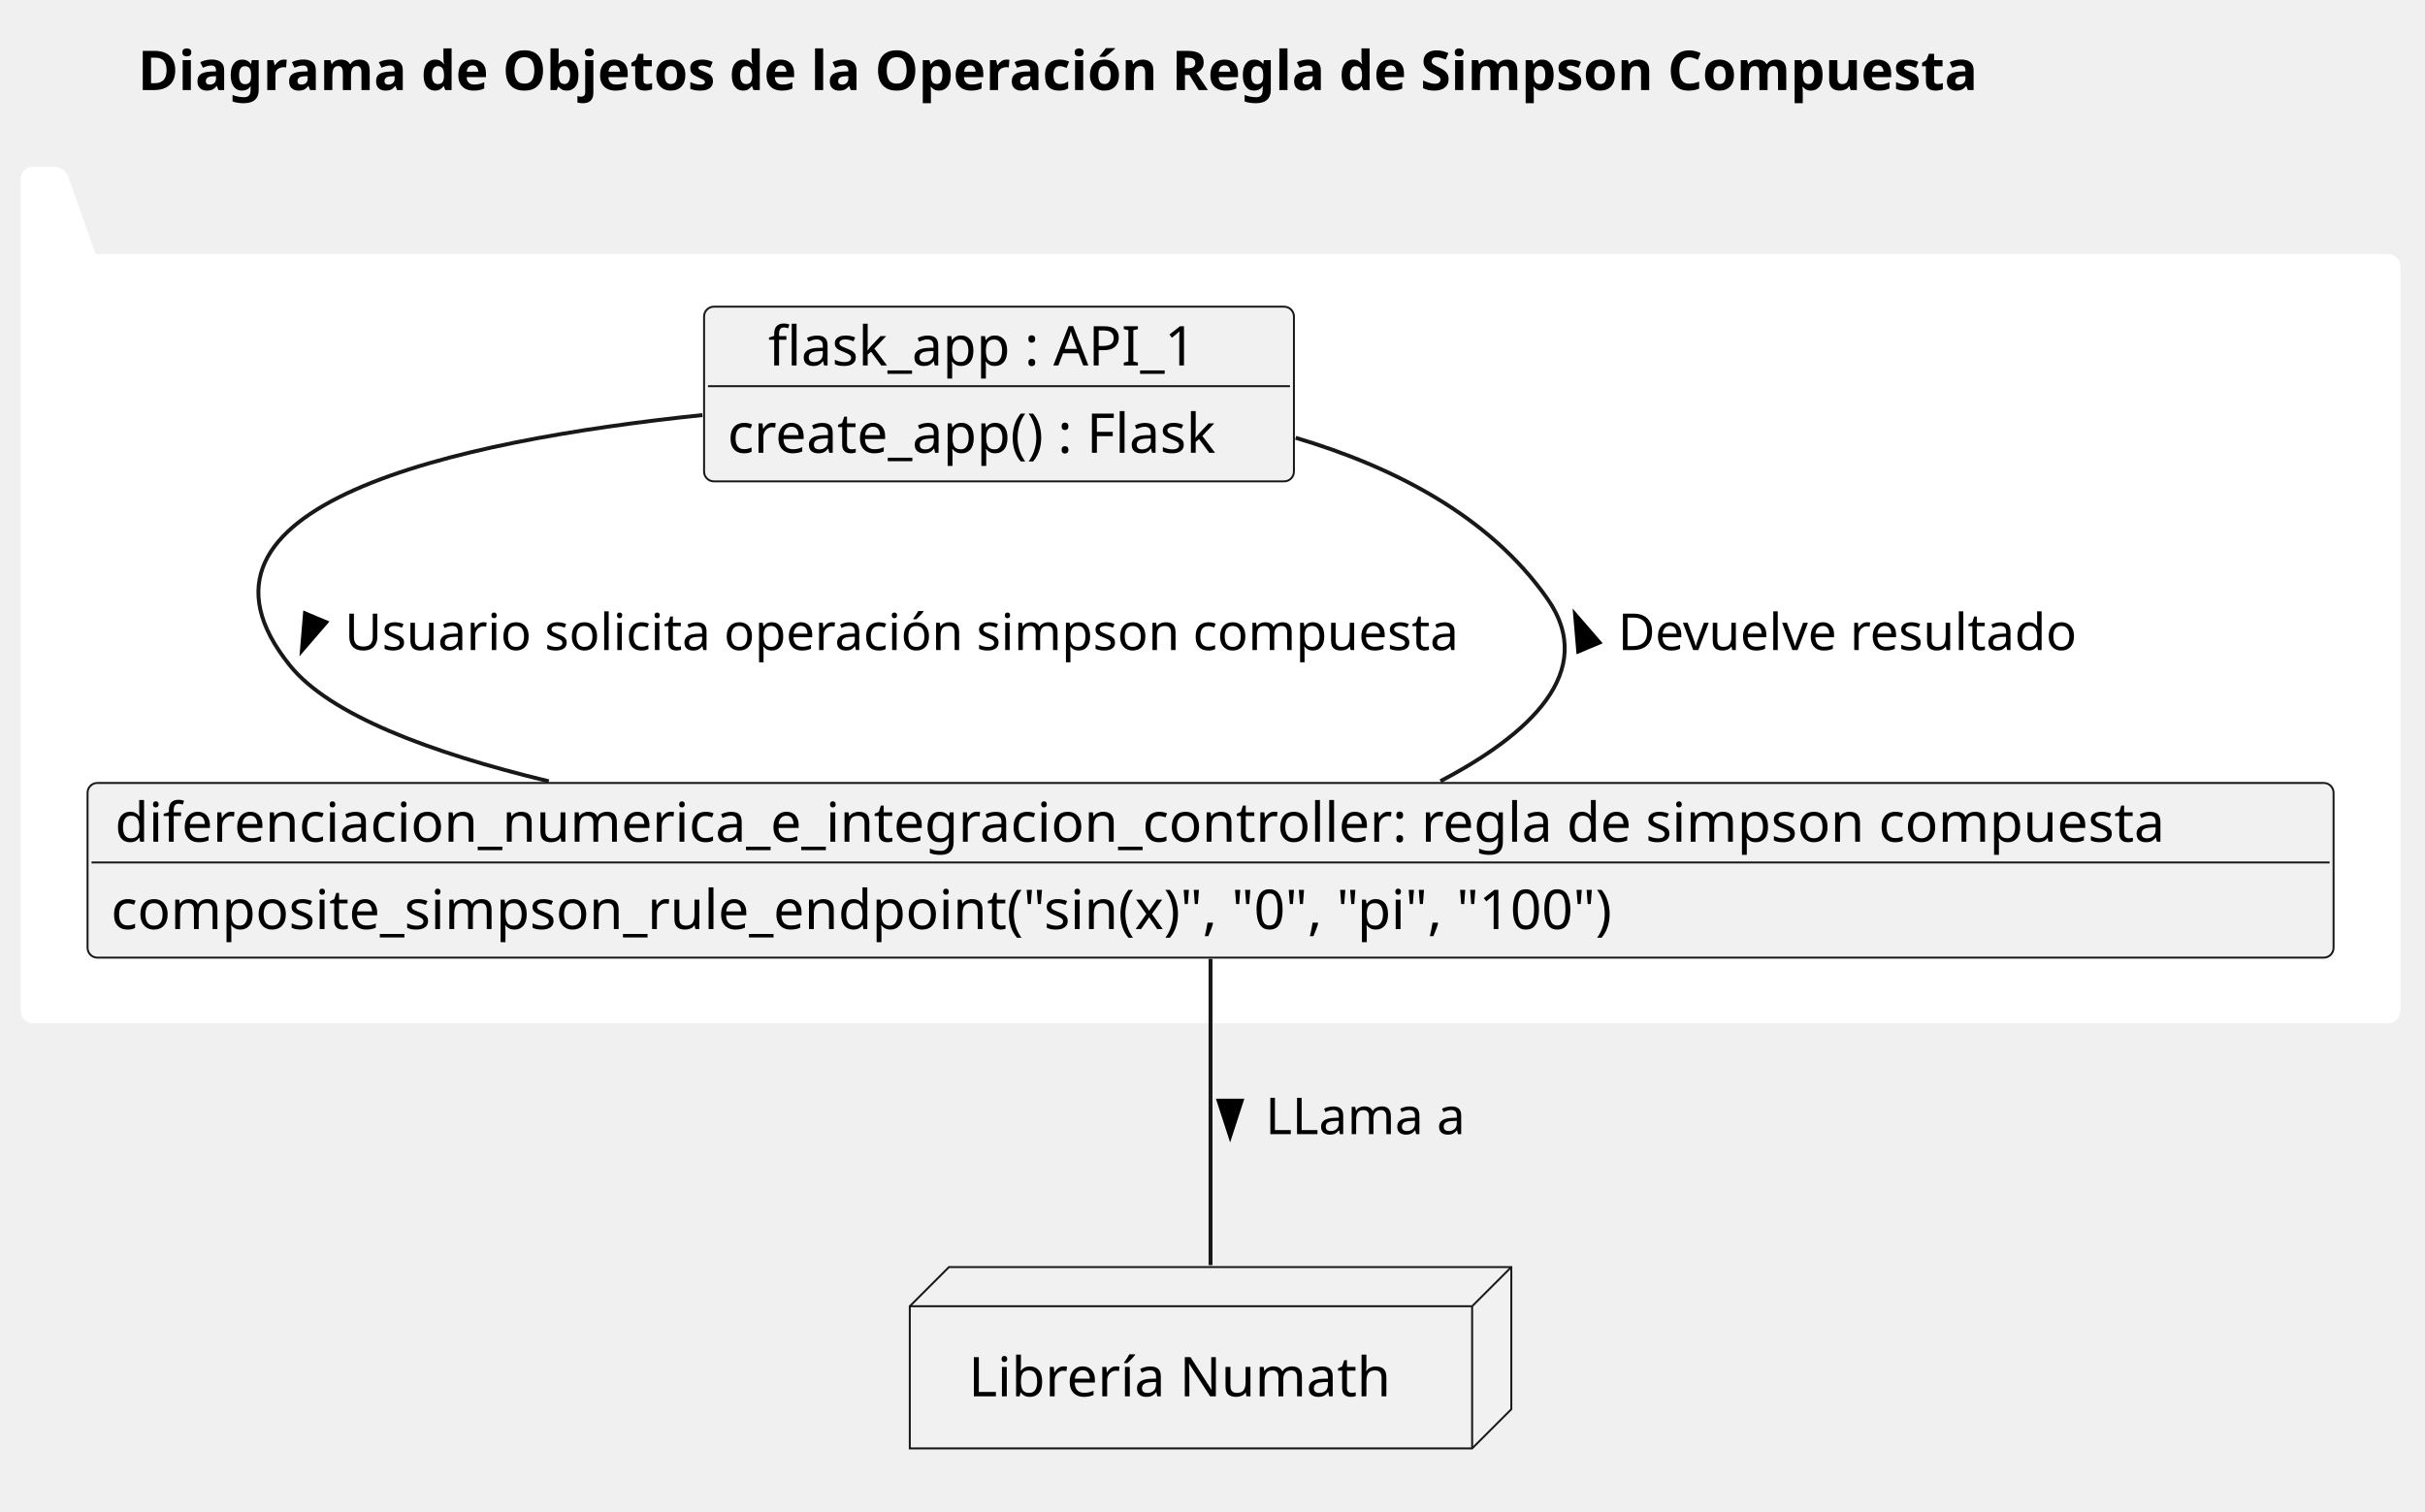
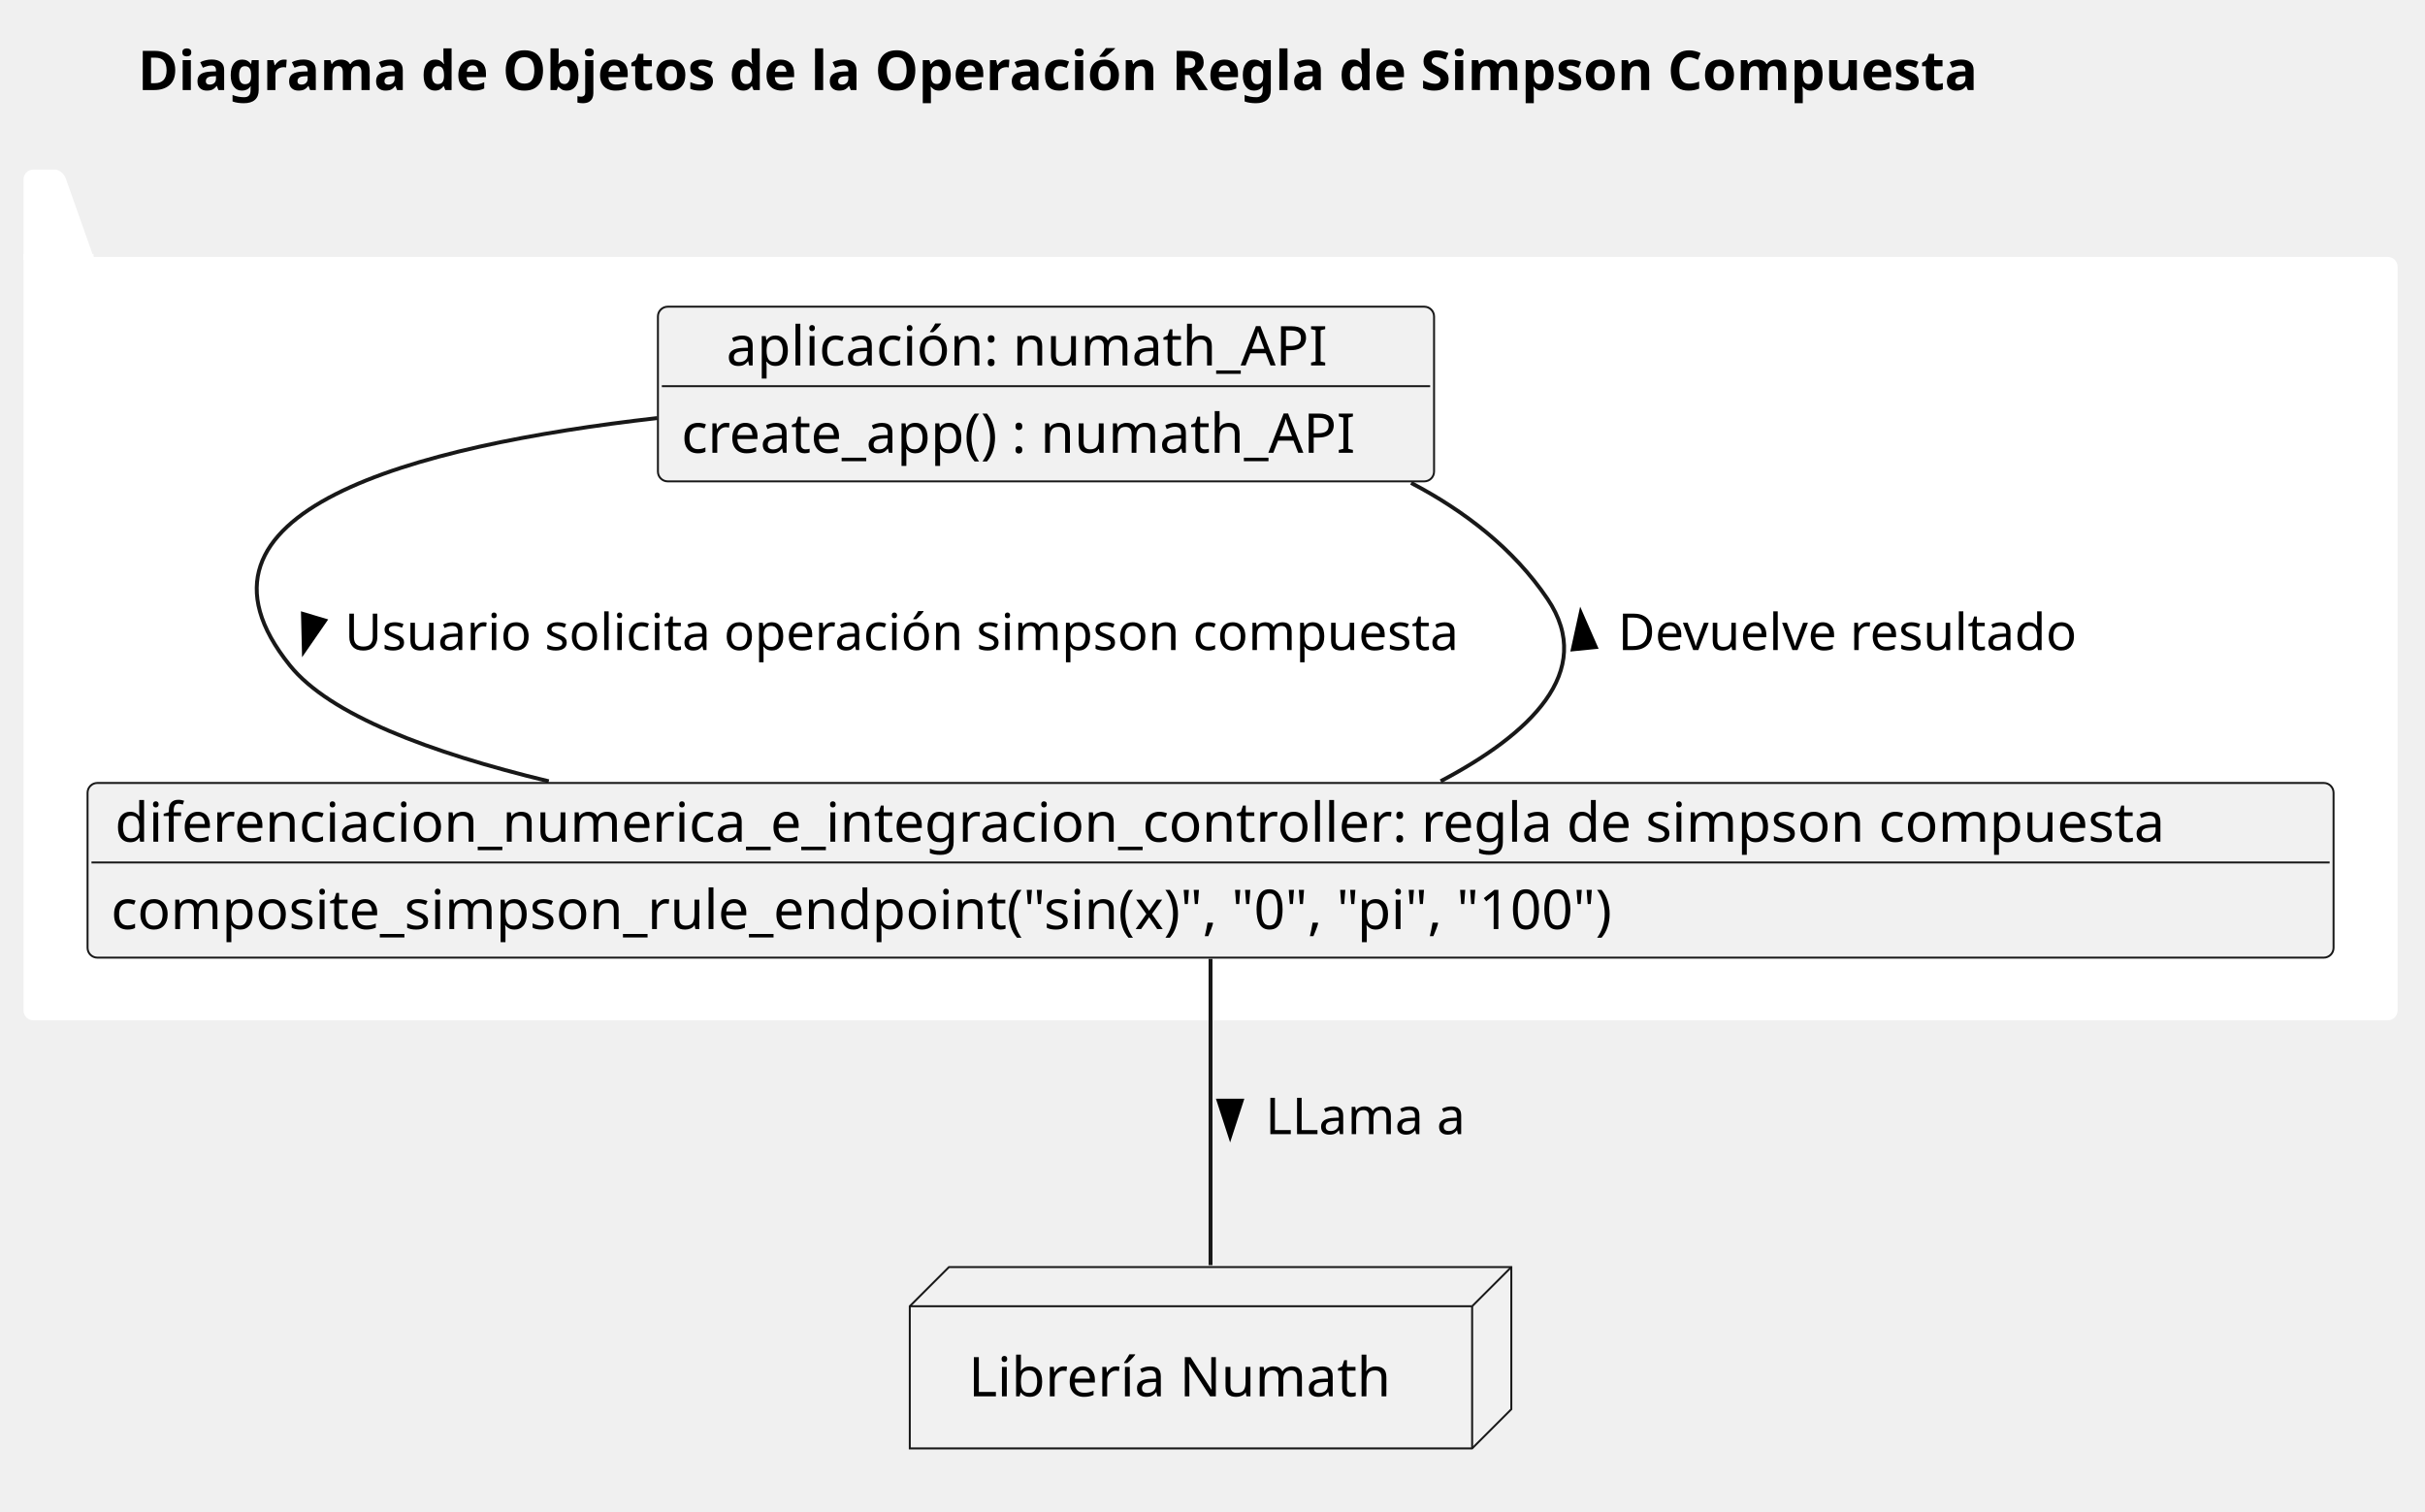
<svg xmlns="http://www.w3.org/2000/svg" contentStyleType="text/css" data-diagram-type="CLASS" height="386px" preserveAspectRatio="none" style="width:619px;height:386px;background:#FFFFFF;" version="1.1" viewBox="0 0 619 386" width="619px" zoomAndPan="magnify">
  <defs />
  <g>
    <g class="title" data-source-line="4">
      <text fill="#000000" font-family="sans-serif" font-size="14" font-weight="bold" lengthAdjust="spacing" textLength="534.639" x="35.181" y="22.995">Diagrama de Objetos de la Operación Regla de Simpson Compuesta</text>
    </g>
    <g class="cluster" data-entity=" " data-source-line="6" data-uid="ent0002" id="cluster_ ">
-       <path d="M8.5,43.297 L14.374,43.297 A3.75,3.75 0 0 1 16.874,45.797 L23.874,65.594 L609.5,65.594 A2.5,2.5 0 0 1 612,68.094 L612,257.977 A2.5,2.5 0 0 1 609.5,260.477 L8.5,260.477 A2.5,2.5 0 0 1 6,257.977 L6,45.797 A2.5,2.5 0 0 1 8.5,43.297" fill="#FFFFFF" style="stroke:#FFFFFF;stroke-width:1.5;" />
+       <path d="M8.5,43.297 L14.374,43.297 A3.75,3.75 0 0 1 16.874,45.797 L23.874,65.594 L609.5,65.594 A2.5,2.5 0 0 1 612,68.094 L612,257.977 A2.5,2.5 0 0 1 609.5,260.477 L8.5,260.477 A2.5,2.5 0 0 1 6,257.977 L6,45.797 A2.5,2.5 0 0 1 8.5,43.297" fill="#FFFFFF" />
      <line style="stroke:#FFFFFF;stroke-width:1.5;" x1="6" x2="23.874" y1="65.594" y2="65.594" />
      <text fill="#000000" font-family="sans-serif" font-size="14" font-weight="bold" lengthAdjust="spacing" textLength="4.874" x="10" y="58.292"> </text>
    </g>
    <g class="entity" data-entity="flask_app" data-source-line="7" data-uid="ent0003" id="entity_flask_app">
-       <rect fill="#F1F1F1" height="44.594" rx="2.5" ry="2.5" style="stroke:#181818;stroke-width:0.5;" width="150.565" x="179.72" y="78.297" />
-       <text fill="#000000" font-family="sans-serif" font-size="14" lengthAdjust="spacing" textLength="117.824" x="196.09" y="93.292">flask_app : API_1</text>
-       <line style="stroke:#181818;stroke-width:0.5;" x1="180.72" x2="329.284" y1="98.594" y2="98.594" />
-       <text fill="#000000" font-family="sans-serif" font-size="14" lengthAdjust="spacing" textLength="138.565" x="185.72" y="115.589">create_app() : Flask</text>
+       <rect fill="#F1F1F1" height="44.594" rx="2.5" ry="2.5" style="stroke:#181818;stroke-width:0.5;" width="198.115" x="167.94" y="78.297" />
+       <text fill="#000000" font-family="sans-serif" font-size="14" lengthAdjust="spacing" textLength="163.188" x="185.404" y="93.292">aplicación: numath_API</text>
+       <line style="stroke:#181818;stroke-width:0.5;" x1="168.94" x2="365.055" y1="98.594" y2="98.594" />
+       <text fill="#000000" font-family="sans-serif" font-size="14" lengthAdjust="spacing" textLength="186.115" x="173.94" y="115.589">create_app() : numath_API</text>
    </g>
    <g class="entity" data-entity="operaciones" data-source-line="11" data-uid="ent0004" id="entity_operaciones">
      <rect fill="#F1F1F1" height="44.594" rx="2.5" ry="2.5" style="stroke:#181818;stroke-width:0.5;" width="573.31" x="22.35" y="199.887" />
      <text fill="#000000" font-family="sans-serif" font-size="14" lengthAdjust="spacing" textLength="559.31" x="29.35" y="214.882">diferenciacion_numerica_e_integracion_controller: regla de simpson compuesta</text>
      <line style="stroke:#181818;stroke-width:0.5;" x1="23.35" x2="594.66" y1="220.184" y2="220.184" />
      <text fill="#000000" font-family="sans-serif" font-size="14" lengthAdjust="spacing" textLength="418.1" x="28.35" y="237.179">composite_simpson_rule_endpoint("sin(x)", "0", "pi", "100")</text>
    </g>
    <g class="entity" data-entity="PyLibrary" data-source-line="16" data-uid="ent0005" id="entity_PyLibrary">
      <polygon fill="#F1F1F1" points="232.23,333.477,242.23,323.477,385.775,323.477,385.775,359.774,375.775,369.774,232.23,369.774,232.23,333.477" style="stroke:#181818;stroke-width:0.5;" />
      <line style="stroke:#181818;stroke-width:0.5;" x1="375.775" x2="385.775" y1="333.477" y2="323.477" />
      <line style="stroke:#181818;stroke-width:0.5;" x1="232.23" x2="375.775" y1="333.477" y2="333.477" />
      <line style="stroke:#181818;stroke-width:0.5;" x1="375.775" x2="375.775" y1="333.477" y2="369.774" />
      <text fill="#000000" font-family="sans-serif" font-size="14" lengthAdjust="spacing" textLength="113.545" x="247.23" y="356.472">Librería Numath</text>
    </g>
    <g class="link" data-entity-1="flask_app" data-entity-2="operaciones" data-source-line="19" data-uid="lnk6" id="link_flask_app_operaciones">
-       <path codeLine="19" d="M179.29,105.967 C116.02,112.537 41.03,128.947 74,169.887 C84.12,182.447 109.53,192.097 140.08,199.457" fill="none" id="flask_app-operaciones" style="stroke:#181818;stroke-width:1;" />
-       <polygon fill="#000000" points="77.066,166.064,83.275,158.86,77.854,156.586,77.066,166.064" style="stroke:#000000;stroke-width:1;" />
+       <path codeLine="19" d="M167.77,106.737 C105.41,113.807 42.29,130.507 74,169.887 C84.12,182.447 109.53,192.097 140.08,199.457" fill="none" id="flask_app-operaciones" style="stroke:#181818;stroke-width:1;" />
+       <polygon fill="#000000" points="77.569,166.244,82.974,158.418,77.341,156.736,77.569,166.244" style="stroke:#000000;stroke-width:1;" />
      <text fill="#000000" font-family="sans-serif" font-size="13" lengthAdjust="spacing" textLength="302.529" x="88" y="165.954">Usuario solicita operación simpson compuesta</text>
    </g>
    <g class="link" data-entity-1="operaciones" data-entity-2="flask_app" data-source-line="21" data-uid="lnk8" id="link_operaciones_flask_app">
-       <path codeLine="21" d="M367.69,199.417 C390.32,187.547 407.99,171.487 395,152.887 C380.1,131.557 355.32,119.077 330.72,111.767" fill="none" id="operaciones-flask_app" style="stroke:#181818;stroke-width:1;" />
-       <polygon fill="#000000" points="402.057,156.846,402.864,166.323,408.28,164.038,402.057,156.846" style="stroke:#000000;stroke-width:1;" />
+       <path codeLine="21" d="M367.74,199.437 C390.17,187.617 407.66,171.597 395,152.887 C386.35,140.097 373.93,130.497 360.19,123.287" fill="none" id="operaciones-flask_app" style="stroke:#181818;stroke-width:1;" />
+       <polygon fill="#000000" points="403.507,156.478,401.474,165.769,407.324,165.189,403.507,156.478" style="stroke:#000000;stroke-width:1;" />
      <text fill="#000000" font-family="sans-serif" font-size="13" lengthAdjust="spacing" textLength="126.61" x="413" y="165.954">Devuelve resultado</text>
    </g>
    <g class="link" data-entity-1="operaciones" data-entity-2="PyLibrary" data-source-line="20" data-uid="lnk7" id="link_operaciones_PyLibrary">
      <path codeLine="20" d="M309,244.797 C309,266.757 309,300.657 309,322.987" fill="none" id="operaciones-PyLibrary" style="stroke:#181818;stroke-width:1;" />
      <polygon fill="#000000" points="314,290.043,316.939,280.998,311.061,280.998,314,290.043" style="stroke:#000000;stroke-width:1;" />
      <text fill="#000000" font-family="sans-serif" font-size="13" lengthAdjust="spacing" textLength="55.18" x="323" y="289.544">LLama a</text>
    </g>
  </g>
</svg>
